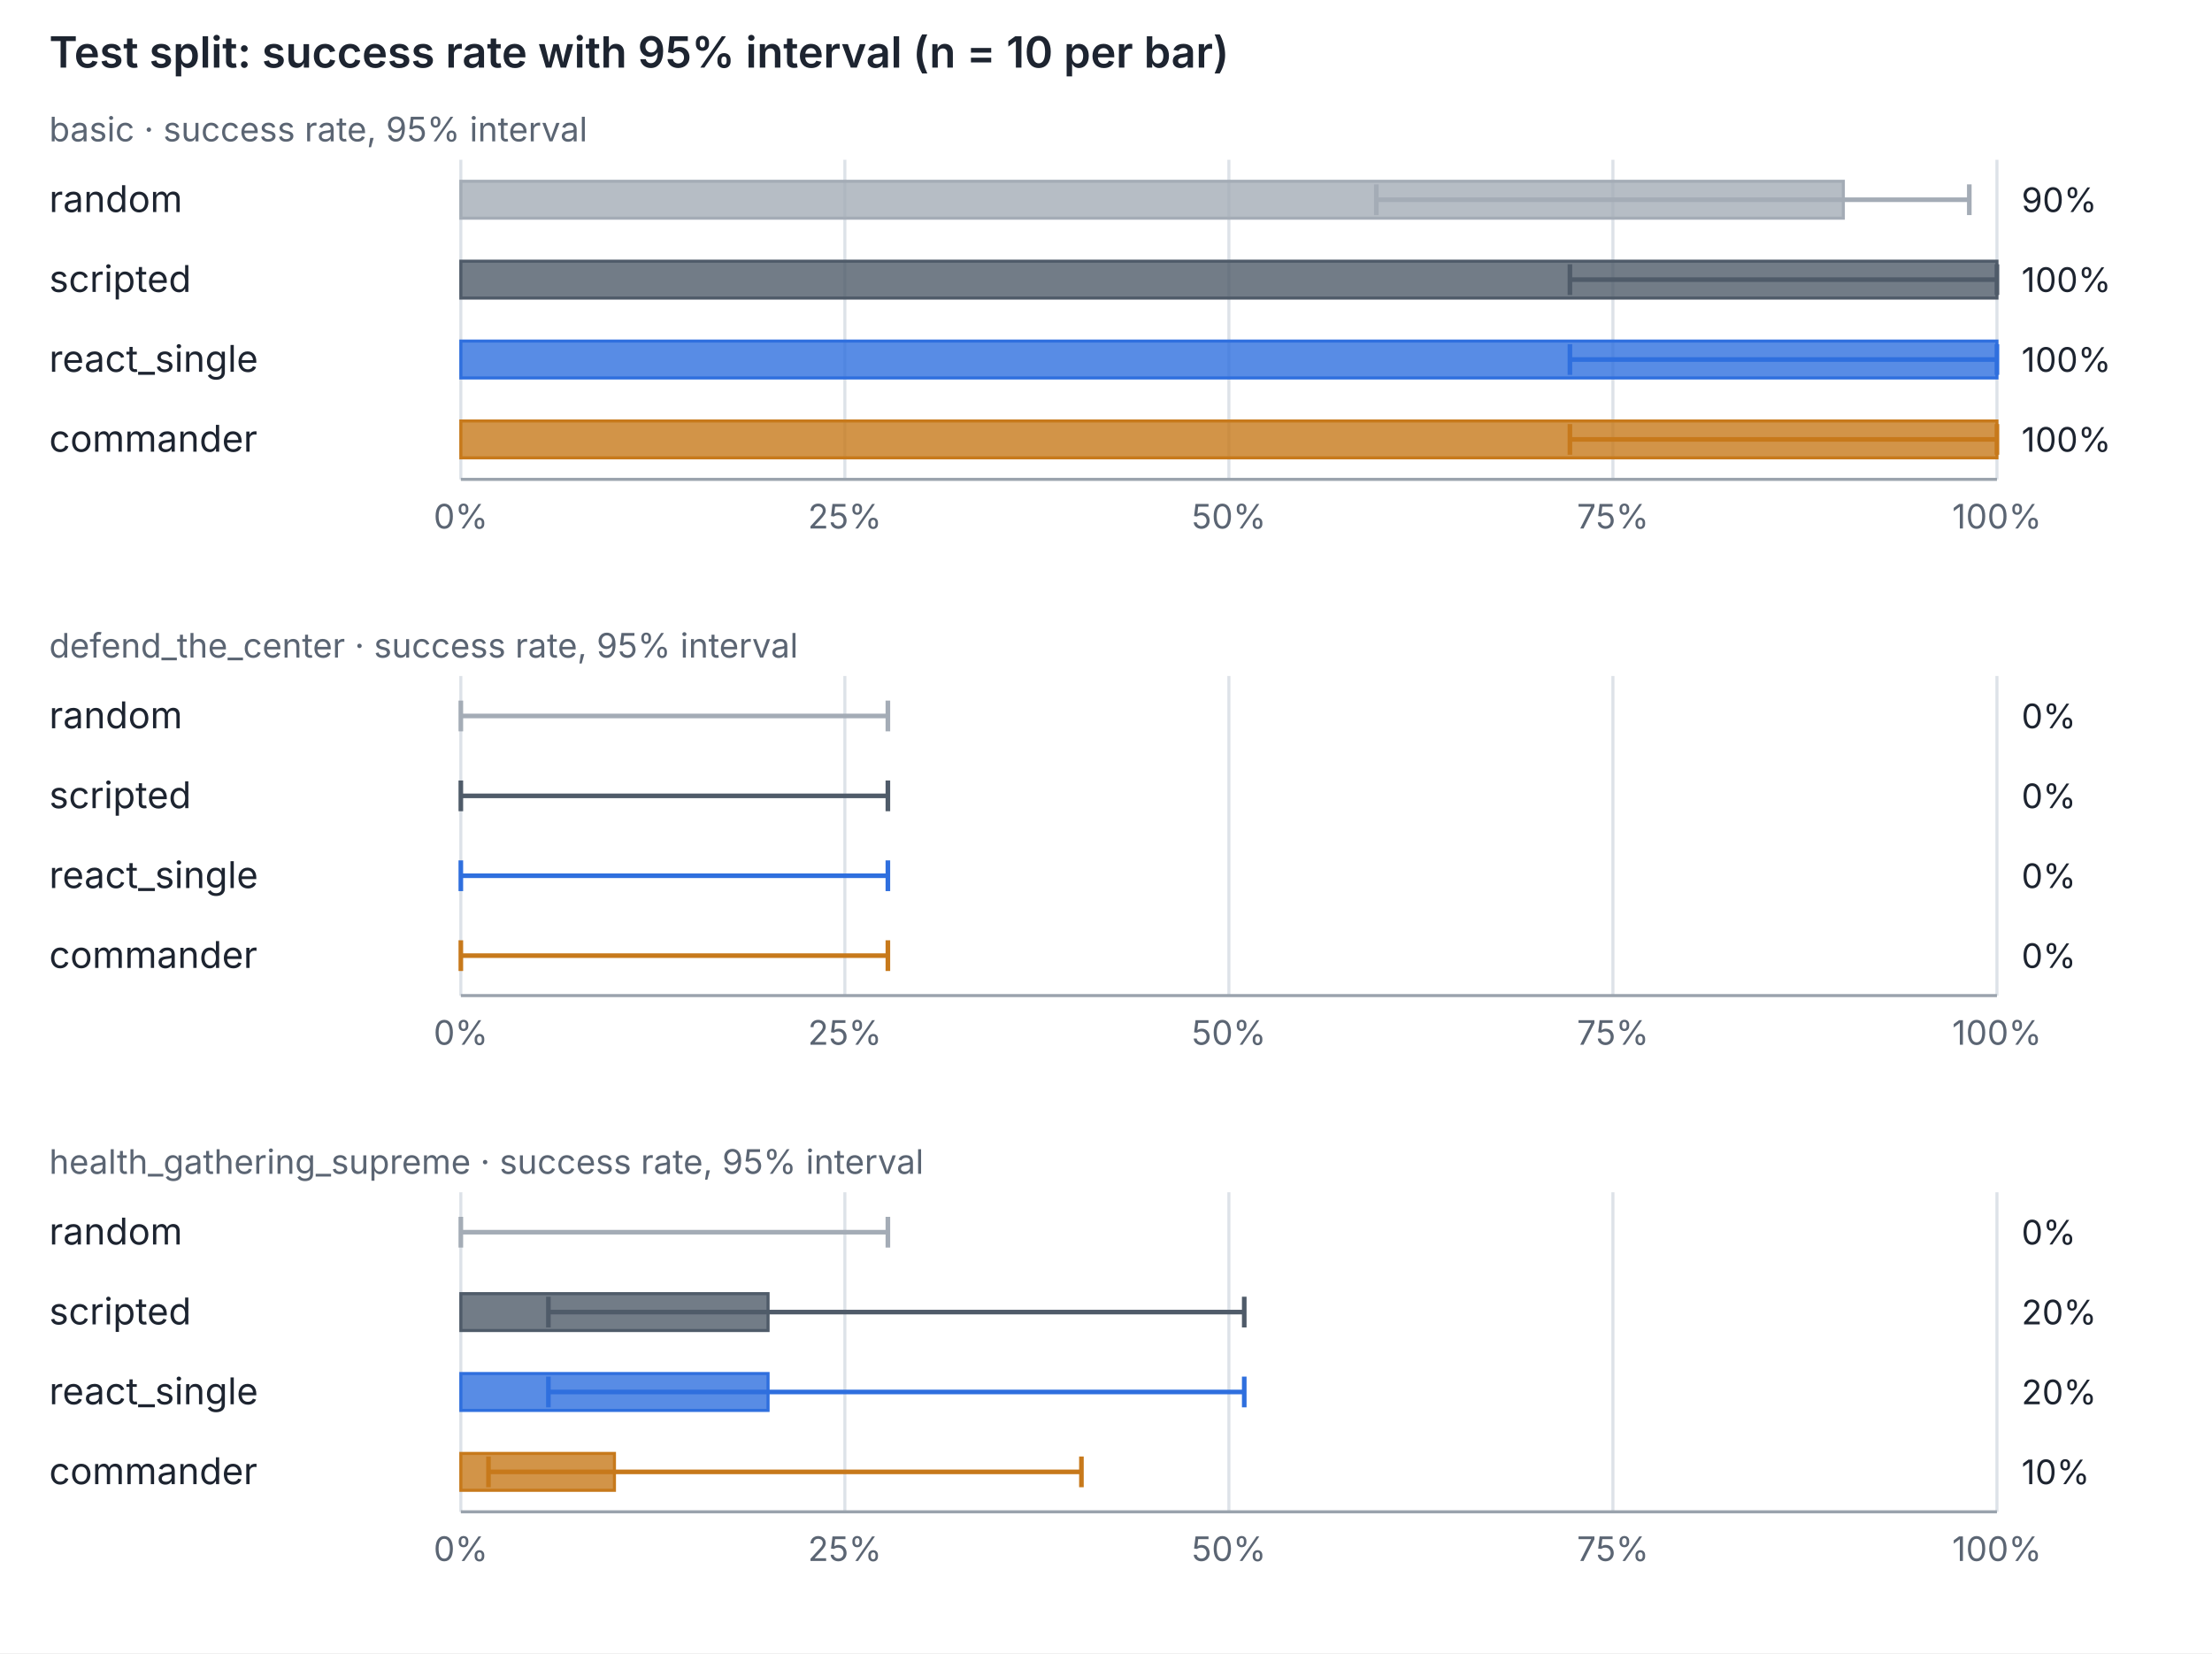
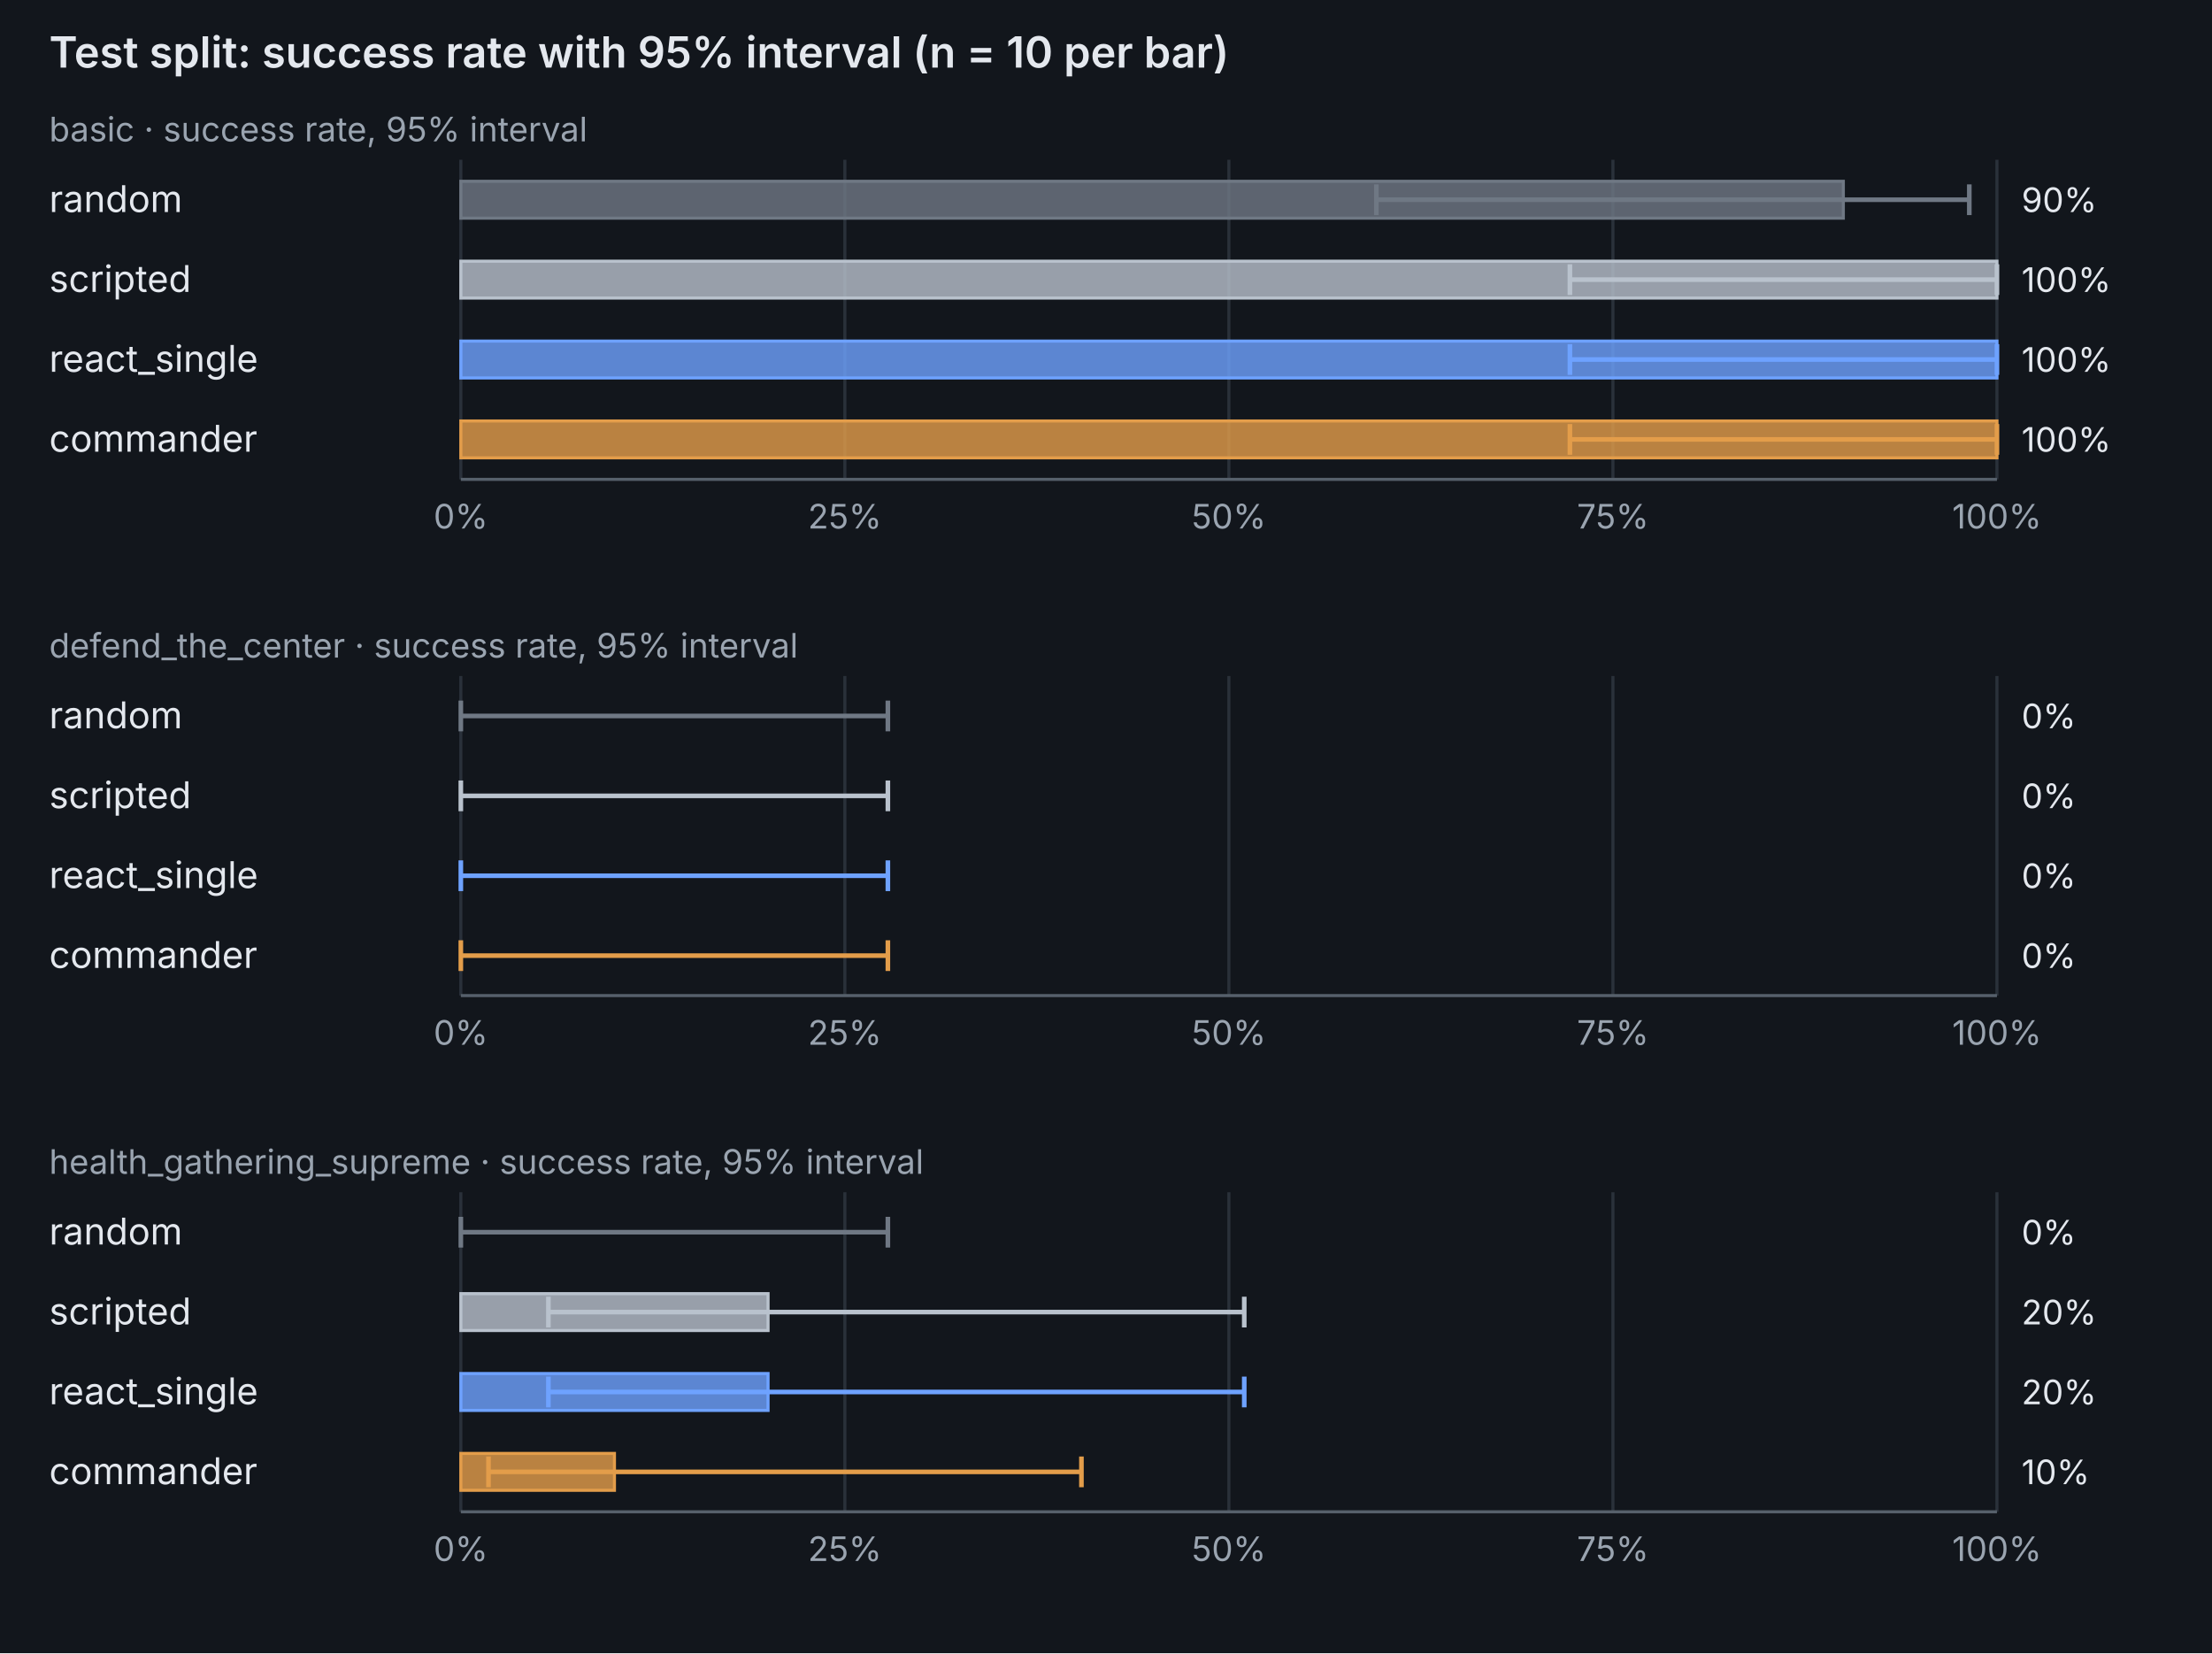
<svg xmlns="http://www.w3.org/2000/svg" viewBox="0 0 720 538" width="720" height="538" role="img">
  <style>
- .bg{fill:#ffffff}.ink{fill:#1d2430}.muted{fill:#5b6573}.grid{stroke:#dde2e8}.axis{stroke:#9aa3ad}
- .v-random{fill:#a4acb6;stroke:#a4acb6}.v-scripted{fill:#4f5b69;stroke:#4f5b69}
- .v-react_single{fill:#2f6fde;stroke:#2f6fde}.v-commander{fill:#c7791b;stroke:#c7791b}
- .v-v0{fill:#4f5b69;stroke:#4f5b69}.v-v1{fill:#2f6fde;stroke:#2f6fde}
- text{font-family:ui-sans-serif,system-ui,-apple-system,"Segoe UI",sans-serif;font-size:12px}
- .title{font-size:14px;font-weight:600}.small{font-size:11px}
- @media (prefers-color-scheme: dark){
.bg{fill:#12161c}.ink{fill:#e4e8ee}.muted{fill:#9aa4b0}.grid{stroke:#2a313a}.axis{stroke:#56606b}
.v-random{fill:#6f7884;stroke:#6f7884}.v-scripted{fill:#b9c2cd;stroke:#b9c2cd}
.v-react_single{fill:#6ea2ff;stroke:#6ea2ff}.v-commander{fill:#e39d4a;stroke:#e39d4a}
- .v-v0{fill:#b9c2cd;stroke:#b9c2cd}.v-v1{fill:#6ea2ff;stroke:#6ea2ff}}
+ .v-v0{fill:#b9c2cd;stroke:#b9c2cd}.v-v1{fill:#6ea2ff;stroke:#6ea2ff}
+ text{font-family:ui-sans-serif,system-ui,-apple-system,"Segoe UI",sans-serif;font-size:12px}
+ .title{font-size:14px;font-weight:600}.small{font-size:11px}
</style>
  <rect class="bg" x="0" y="0" width="100%" height="100%" />
  <text class="ink title" x="16.0" y="22.0" text-anchor="start">Test split: success rate with 95% interval (n = 10 per bar)</text>
  <text class="muted small" x="16.0" y="46.0" text-anchor="start">basic  ·  success rate, 95% interval</text>
  <line class="grid" x1="150.0" x2="150.0" y1="52.0" y2="156.0" />
  <line class="grid" x1="275.0" x2="275.0" y1="52.0" y2="156.0" />
  <line class="grid" x1="400.0" x2="400.0" y1="52.0" y2="156.0" />
  <line class="grid" x1="525.0" x2="525.0" y1="52.0" y2="156.0" />
  <line class="grid" x1="650.0" x2="650.0" y1="52.0" y2="156.0" />
  <text class="ink" x="16.0" y="69.0" text-anchor="start">random</text>
  <rect class="v-random" x="150.0" y="59.0" width="450.0" height="12" fill-opacity="0.8" />
  <line class="v-random" x1="448.0" x2="641.0" y1="65.0" y2="65.0" stroke-width="1.5" />
  <line class="v-random" x1="448.0" x2="448.0" y1="60.0" y2="70.0" stroke-width="1.5" />
  <line class="v-random" x1="641.0" x2="641.0" y1="60.0" y2="70.0" stroke-width="1.5" />
  <text class="ink small" x="658.0" y="69.0" text-anchor="start">90%</text>
  <text class="ink" x="16.0" y="95.0" text-anchor="start">scripted</text>
  <rect class="v-scripted" x="150.0" y="85.0" width="500.0" height="12" fill-opacity="0.8" />
  <line class="v-scripted" x1="511.0" x2="650.0" y1="91.0" y2="91.0" stroke-width="1.5" />
  <line class="v-scripted" x1="511.0" x2="511.0" y1="86.0" y2="96.0" stroke-width="1.5" />
  <line class="v-scripted" x1="650.0" x2="650.0" y1="86.0" y2="96.0" stroke-width="1.5" />
  <text class="ink small" x="658.0" y="95.0" text-anchor="start">100%</text>
  <text class="ink" x="16.0" y="121.0" text-anchor="start">react_single</text>
  <rect class="v-react_single" x="150.0" y="111.0" width="500.0" height="12" fill-opacity="0.8" />
  <line class="v-react_single" x1="511.0" x2="650.0" y1="117.0" y2="117.0" stroke-width="1.5" />
  <line class="v-react_single" x1="511.0" x2="511.0" y1="112.0" y2="122.0" stroke-width="1.5" />
  <line class="v-react_single" x1="650.0" x2="650.0" y1="112.0" y2="122.0" stroke-width="1.5" />
  <text class="ink small" x="658.0" y="121.0" text-anchor="start">100%</text>
  <text class="ink" x="16.0" y="147.0" text-anchor="start">commander</text>
  <rect class="v-commander" x="150.0" y="137.0" width="500.0" height="12" fill-opacity="0.8" />
  <line class="v-commander" x1="511.0" x2="650.0" y1="143.0" y2="143.0" stroke-width="1.5" />
  <line class="v-commander" x1="511.0" x2="511.0" y1="138.0" y2="148.0" stroke-width="1.5" />
  <line class="v-commander" x1="650.0" x2="650.0" y1="138.0" y2="148.0" stroke-width="1.5" />
  <text class="ink small" x="658.0" y="147.0" text-anchor="start">100%</text>
  <line class="axis" x1="150.0" x2="650.0" y1="156.0" y2="156.0" />
  <text class="muted small" x="150.0" y="172.0" text-anchor="middle">0%</text>
  <text class="muted small" x="275.0" y="172.0" text-anchor="middle">25%</text>
  <text class="muted small" x="400.0" y="172.0" text-anchor="middle">50%</text>
  <text class="muted small" x="525.0" y="172.0" text-anchor="middle">75%</text>
  <text class="muted small" x="650.0" y="172.0" text-anchor="middle">100%</text>
  <text class="muted small" x="16.0" y="214.0" text-anchor="start">defend_the_center  ·  success rate, 95% interval</text>
  <line class="grid" x1="150.0" x2="150.0" y1="220.0" y2="324.0" />
  <line class="grid" x1="275.0" x2="275.0" y1="220.0" y2="324.0" />
  <line class="grid" x1="400.0" x2="400.0" y1="220.0" y2="324.0" />
  <line class="grid" x1="525.0" x2="525.0" y1="220.0" y2="324.0" />
  <line class="grid" x1="650.0" x2="650.0" y1="220.0" y2="324.0" />
  <text class="ink" x="16.0" y="237.0" text-anchor="start">random</text>
  <rect class="v-random" x="150.0" y="227.0" width="0.0" height="12" fill-opacity="0.8" />
  <line class="v-random" x1="150.0" x2="289.0" y1="233.0" y2="233.0" stroke-width="1.5" />
  <line class="v-random" x1="150.0" x2="150.0" y1="228.0" y2="238.0" stroke-width="1.5" />
  <line class="v-random" x1="289.0" x2="289.0" y1="228.0" y2="238.0" stroke-width="1.5" />
  <text class="ink small" x="658.0" y="237.0" text-anchor="start">0%</text>
  <text class="ink" x="16.0" y="263.0" text-anchor="start">scripted</text>
  <rect class="v-scripted" x="150.0" y="253.0" width="0.0" height="12" fill-opacity="0.8" />
  <line class="v-scripted" x1="150.0" x2="289.0" y1="259.0" y2="259.0" stroke-width="1.5" />
  <line class="v-scripted" x1="150.0" x2="150.0" y1="254.0" y2="264.0" stroke-width="1.5" />
  <line class="v-scripted" x1="289.0" x2="289.0" y1="254.0" y2="264.0" stroke-width="1.5" />
  <text class="ink small" x="658.0" y="263.0" text-anchor="start">0%</text>
  <text class="ink" x="16.0" y="289.0" text-anchor="start">react_single</text>
  <rect class="v-react_single" x="150.0" y="279.0" width="0.0" height="12" fill-opacity="0.8" />
  <line class="v-react_single" x1="150.0" x2="289.0" y1="285.0" y2="285.0" stroke-width="1.5" />
  <line class="v-react_single" x1="150.0" x2="150.0" y1="280.0" y2="290.0" stroke-width="1.5" />
  <line class="v-react_single" x1="289.0" x2="289.0" y1="280.0" y2="290.0" stroke-width="1.5" />
  <text class="ink small" x="658.0" y="289.0" text-anchor="start">0%</text>
  <text class="ink" x="16.0" y="315.0" text-anchor="start">commander</text>
  <rect class="v-commander" x="150.0" y="305.0" width="0.0" height="12" fill-opacity="0.8" />
  <line class="v-commander" x1="150.0" x2="289.0" y1="311.0" y2="311.0" stroke-width="1.5" />
  <line class="v-commander" x1="150.0" x2="150.0" y1="306.0" y2="316.0" stroke-width="1.5" />
  <line class="v-commander" x1="289.0" x2="289.0" y1="306.0" y2="316.0" stroke-width="1.5" />
  <text class="ink small" x="658.0" y="315.0" text-anchor="start">0%</text>
  <line class="axis" x1="150.0" x2="650.0" y1="324.0" y2="324.0" />
  <text class="muted small" x="150.0" y="340.0" text-anchor="middle">0%</text>
  <text class="muted small" x="275.0" y="340.0" text-anchor="middle">25%</text>
  <text class="muted small" x="400.0" y="340.0" text-anchor="middle">50%</text>
  <text class="muted small" x="525.0" y="340.0" text-anchor="middle">75%</text>
  <text class="muted small" x="650.0" y="340.0" text-anchor="middle">100%</text>
  <text class="muted small" x="16.0" y="382.0" text-anchor="start">health_gathering_supreme  ·  success rate, 95% interval</text>
  <line class="grid" x1="150.0" x2="150.0" y1="388.0" y2="492.0" />
  <line class="grid" x1="275.0" x2="275.0" y1="388.0" y2="492.0" />
  <line class="grid" x1="400.0" x2="400.0" y1="388.0" y2="492.0" />
  <line class="grid" x1="525.0" x2="525.0" y1="388.0" y2="492.0" />
  <line class="grid" x1="650.0" x2="650.0" y1="388.0" y2="492.0" />
  <text class="ink" x="16.0" y="405.0" text-anchor="start">random</text>
  <rect class="v-random" x="150.0" y="395.0" width="0.0" height="12" fill-opacity="0.8" />
  <line class="v-random" x1="150.0" x2="289.0" y1="401.0" y2="401.0" stroke-width="1.5" />
  <line class="v-random" x1="150.0" x2="150.0" y1="396.0" y2="406.0" stroke-width="1.5" />
  <line class="v-random" x1="289.0" x2="289.0" y1="396.0" y2="406.0" stroke-width="1.5" />
  <text class="ink small" x="658.0" y="405.0" text-anchor="start">0%</text>
  <text class="ink" x="16.0" y="431.0" text-anchor="start">scripted</text>
  <rect class="v-scripted" x="150.0" y="421.0" width="100.0" height="12" fill-opacity="0.8" />
  <line class="v-scripted" x1="178.5" x2="405.0" y1="427.0" y2="427.0" stroke-width="1.5" />
  <line class="v-scripted" x1="178.5" x2="178.5" y1="422.0" y2="432.0" stroke-width="1.5" />
  <line class="v-scripted" x1="405.0" x2="405.0" y1="422.0" y2="432.0" stroke-width="1.5" />
  <text class="ink small" x="658.0" y="431.0" text-anchor="start">20%</text>
  <text class="ink" x="16.0" y="457.0" text-anchor="start">react_single</text>
  <rect class="v-react_single" x="150.0" y="447.0" width="100.0" height="12" fill-opacity="0.8" />
  <line class="v-react_single" x1="178.5" x2="405.0" y1="453.0" y2="453.0" stroke-width="1.5" />
  <line class="v-react_single" x1="178.5" x2="178.5" y1="448.0" y2="458.0" stroke-width="1.5" />
  <line class="v-react_single" x1="405.0" x2="405.0" y1="448.0" y2="458.0" stroke-width="1.5" />
  <text class="ink small" x="658.0" y="457.0" text-anchor="start">20%</text>
  <text class="ink" x="16.0" y="483.0" text-anchor="start">commander</text>
  <rect class="v-commander" x="150.0" y="473.0" width="50.0" height="12" fill-opacity="0.8" />
  <line class="v-commander" x1="159.0" x2="352.0" y1="479.0" y2="479.0" stroke-width="1.5" />
  <line class="v-commander" x1="159.0" x2="159.0" y1="474.0" y2="484.0" stroke-width="1.5" />
  <line class="v-commander" x1="352.0" x2="352.0" y1="474.0" y2="484.0" stroke-width="1.5" />
  <text class="ink small" x="658.0" y="483.0" text-anchor="start">10%</text>
  <line class="axis" x1="150.0" x2="650.0" y1="492.0" y2="492.0" />
  <text class="muted small" x="150.0" y="508.0" text-anchor="middle">0%</text>
  <text class="muted small" x="275.0" y="508.0" text-anchor="middle">25%</text>
  <text class="muted small" x="400.0" y="508.0" text-anchor="middle">50%</text>
  <text class="muted small" x="525.0" y="508.0" text-anchor="middle">75%</text>
  <text class="muted small" x="650.0" y="508.0" text-anchor="middle">100%</text>
</svg>
